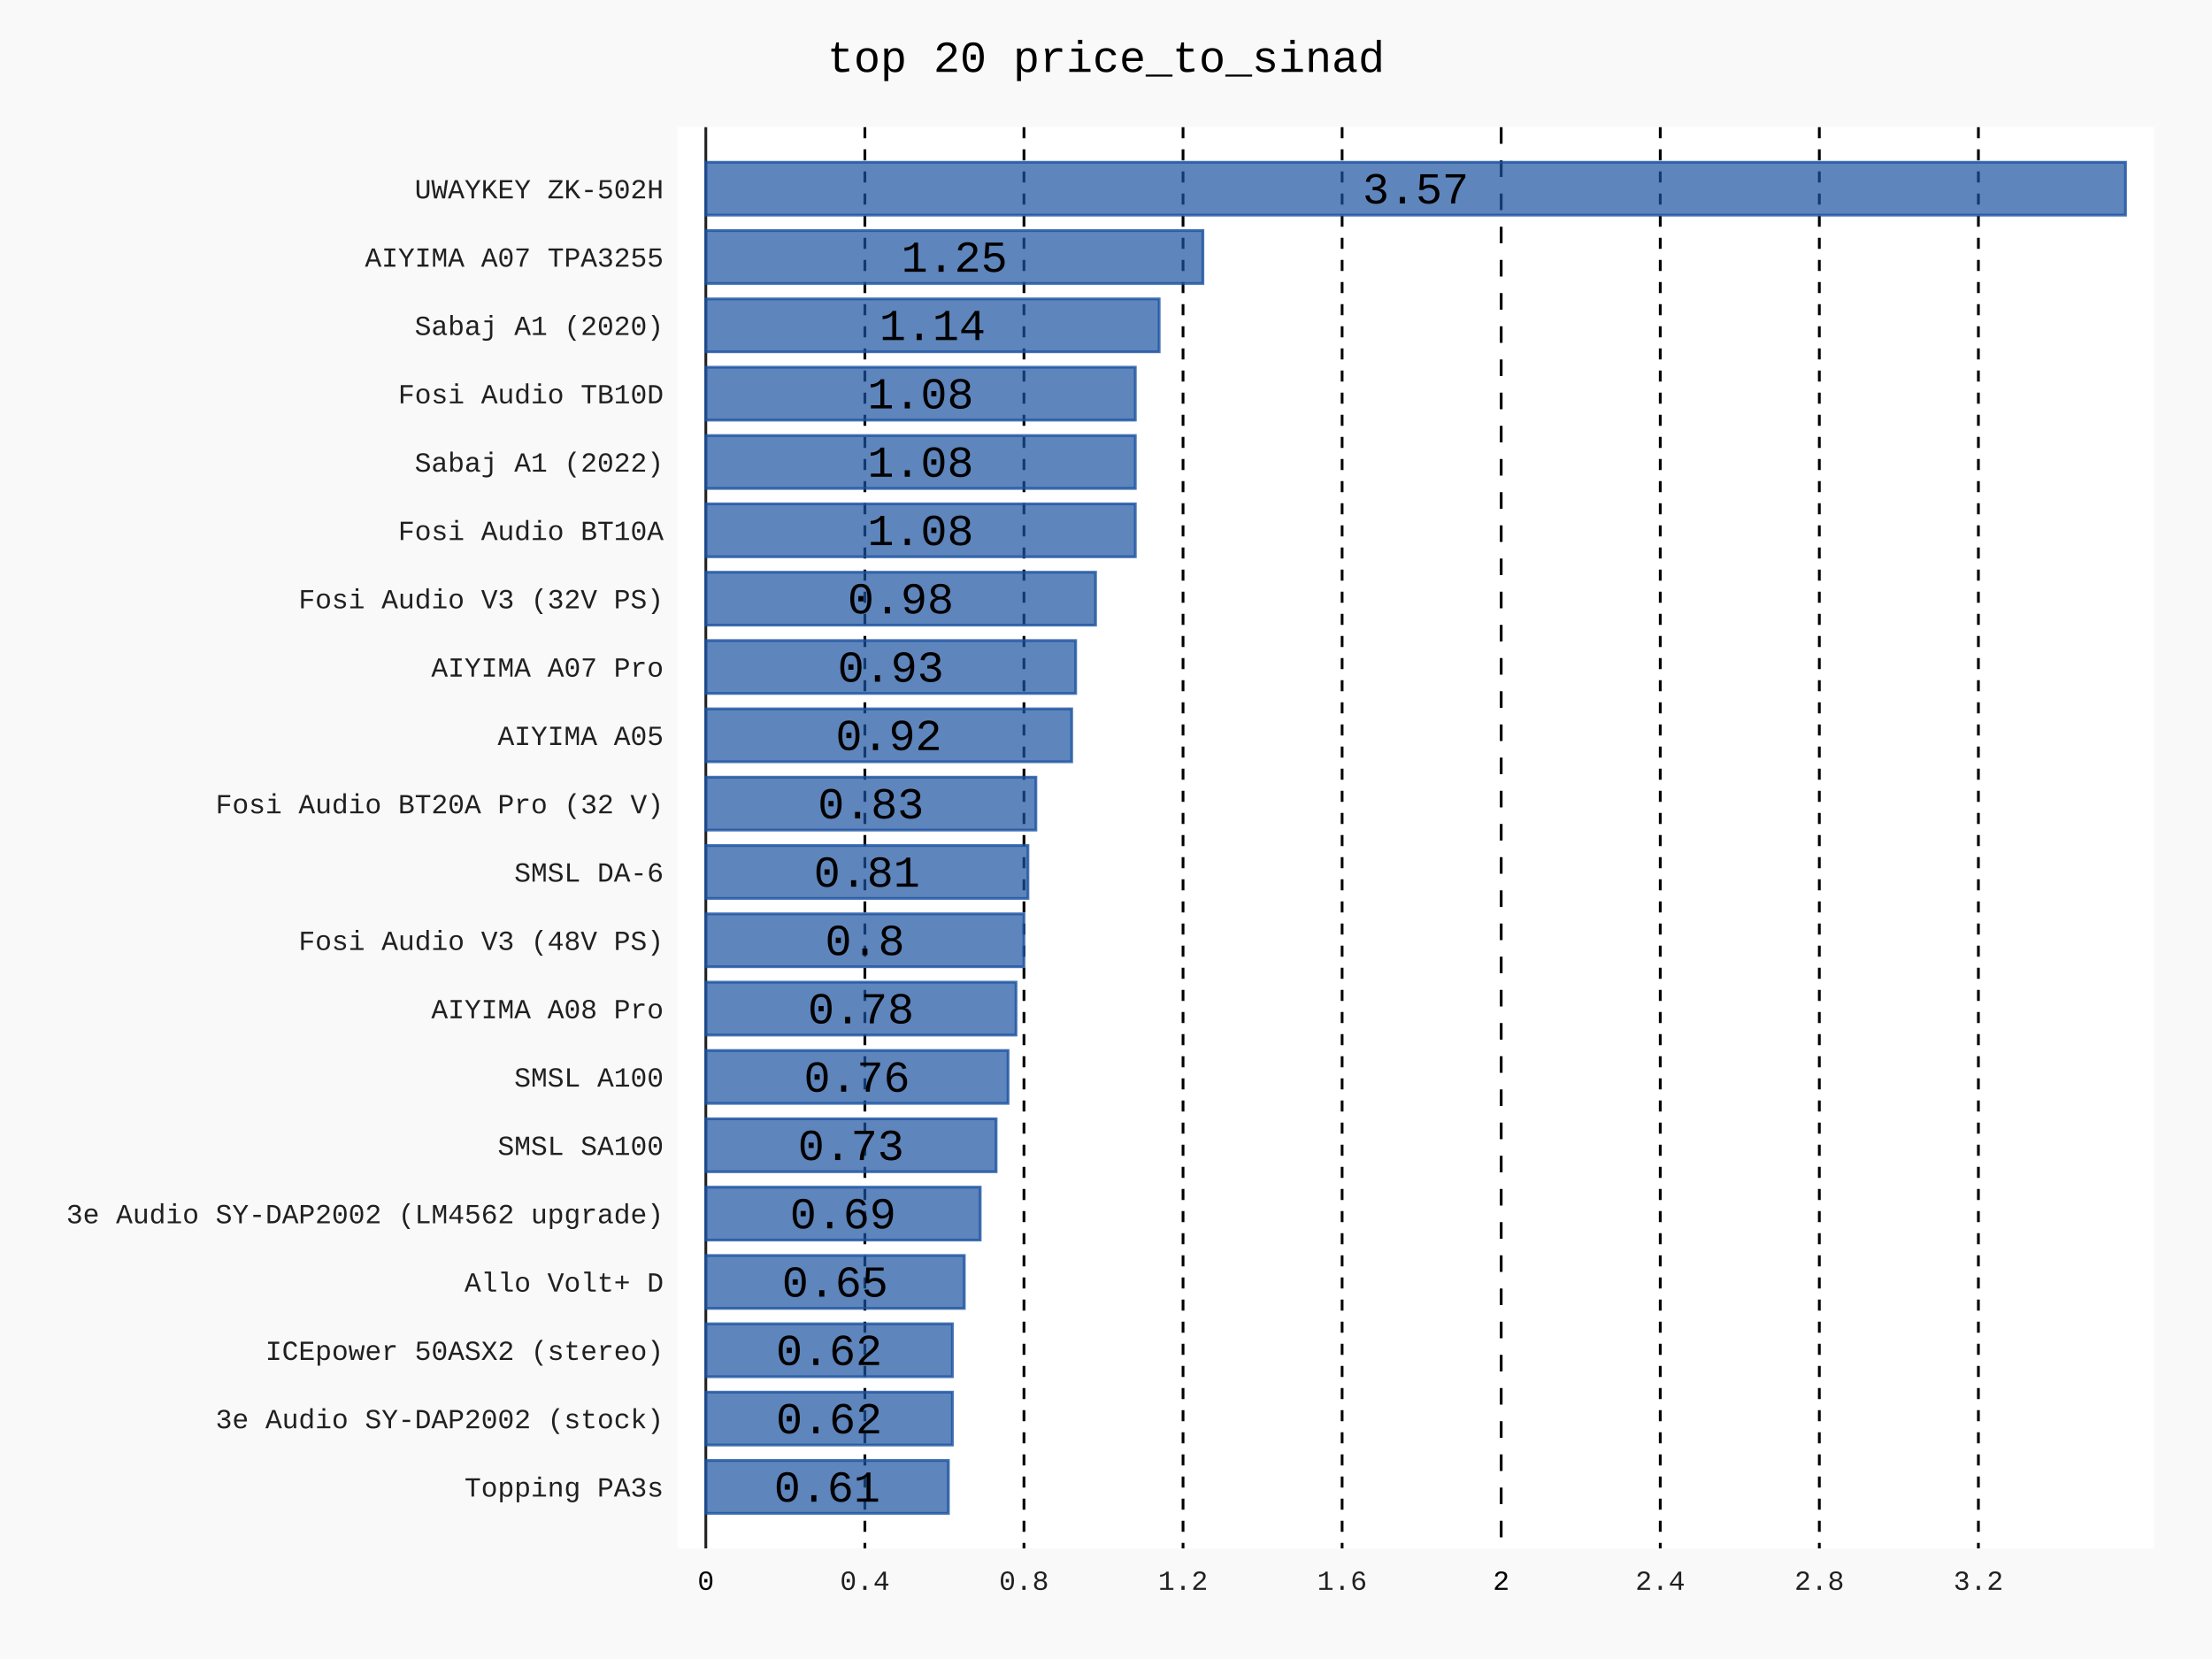
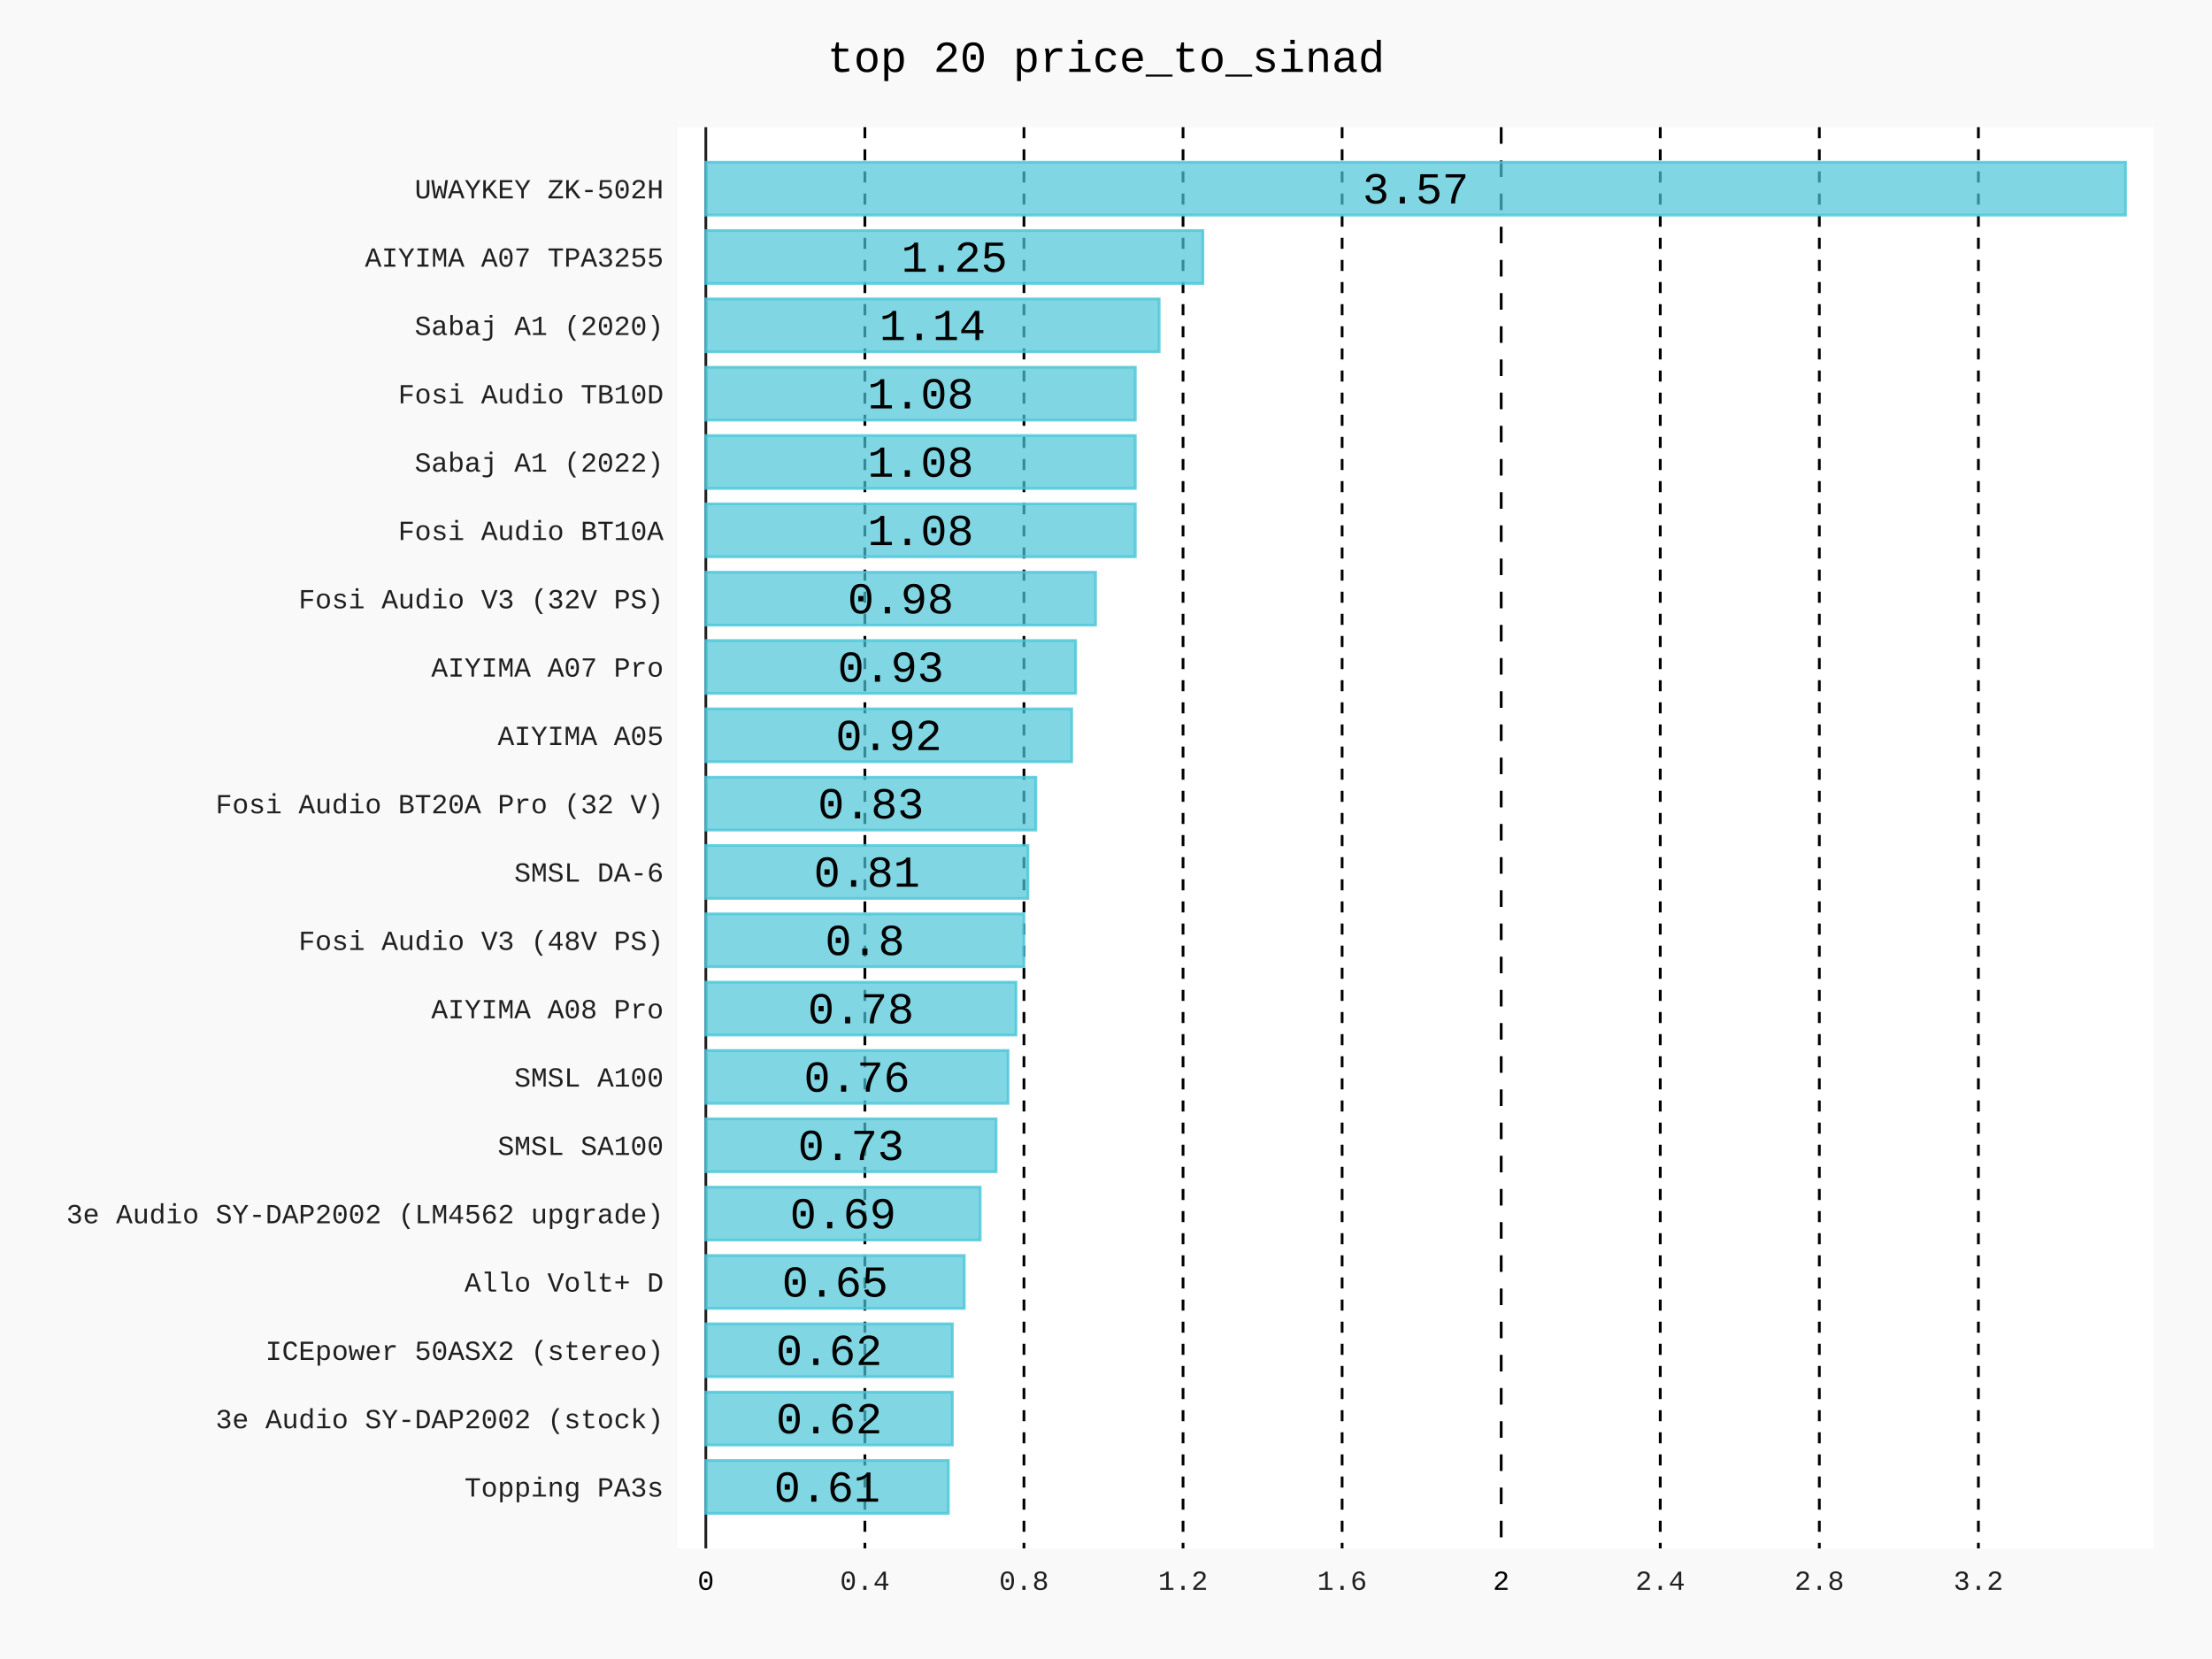
- <svg xmlns="http://www.w3.org/2000/svg" id="chart-399b4c1a-0998-4d8a-8119-c6c824c0074c" class="pygal-chart" viewBox="0 0 800 600">
+ <svg xmlns="http://www.w3.org/2000/svg" id="chart-66f412f0-a011-4536-8a07-60fffaa59c43" class="pygal-chart" viewBox="0 0 800 600">
  <defs>
-     <style type="text/css">#chart-399b4c1a-0998-4d8a-8119-c6c824c0074c{-webkit-user-select:none;-webkit-font-smoothing:antialiased;font-family:Consolas,"Liberation Mono",Menlo,Courier,monospace}#chart-399b4c1a-0998-4d8a-8119-c6c824c0074c .title{font-family:Consolas,"Liberation Mono",Menlo,Courier,monospace;font-size:16px}#chart-399b4c1a-0998-4d8a-8119-c6c824c0074c .legends .legend text{font-family:Consolas,"Liberation Mono",Menlo,Courier,monospace;font-size:14px}#chart-399b4c1a-0998-4d8a-8119-c6c824c0074c .axis text{font-family:Consolas,"Liberation Mono",Menlo,Courier,monospace;font-size:10px}#chart-399b4c1a-0998-4d8a-8119-c6c824c0074c .axis text.major{font-family:Consolas,"Liberation Mono",Menlo,Courier,monospace;font-size:10px}#chart-399b4c1a-0998-4d8a-8119-c6c824c0074c .text-overlay text.value{font-family:Consolas,"Liberation Mono",Menlo,Courier,monospace;font-size:16px}#chart-399b4c1a-0998-4d8a-8119-c6c824c0074c .text-overlay text.label{font-family:Consolas,"Liberation Mono",Menlo,Courier,monospace;font-size:10px}#chart-399b4c1a-0998-4d8a-8119-c6c824c0074c .tooltip{font-family:Consolas,"Liberation Mono",Menlo,Courier,monospace;font-size:14px}#chart-399b4c1a-0998-4d8a-8119-c6c824c0074c text.no_data{font-family:Consolas,"Liberation Mono",Menlo,Courier,monospace;font-size:64px}
- #chart-399b4c1a-0998-4d8a-8119-c6c824c0074c{background-color:rgba(249,249,249,1)}#chart-399b4c1a-0998-4d8a-8119-c6c824c0074c path,#chart-399b4c1a-0998-4d8a-8119-c6c824c0074c line,#chart-399b4c1a-0998-4d8a-8119-c6c824c0074c rect,#chart-399b4c1a-0998-4d8a-8119-c6c824c0074c circle{-webkit-transition:150ms;-moz-transition:150ms;transition:150ms}#chart-399b4c1a-0998-4d8a-8119-c6c824c0074c .graph &gt; .background{fill:rgba(249,249,249,1)}#chart-399b4c1a-0998-4d8a-8119-c6c824c0074c .plot &gt; .background{fill:rgba(255,255,255,1)}#chart-399b4c1a-0998-4d8a-8119-c6c824c0074c .graph{fill:rgba(0,0,0,.87)}#chart-399b4c1a-0998-4d8a-8119-c6c824c0074c text.no_data{fill:rgba(0,0,0,1)}#chart-399b4c1a-0998-4d8a-8119-c6c824c0074c .title{fill:rgba(0,0,0,1)}#chart-399b4c1a-0998-4d8a-8119-c6c824c0074c .legends .legend text{fill:rgba(0,0,0,.87)}#chart-399b4c1a-0998-4d8a-8119-c6c824c0074c .legends .legend:hover text{fill:rgba(0,0,0,1)}#chart-399b4c1a-0998-4d8a-8119-c6c824c0074c .axis .line{stroke:rgba(0,0,0,1)}#chart-399b4c1a-0998-4d8a-8119-c6c824c0074c .axis .guide.line{stroke:rgba(0,0,0,.54)}#chart-399b4c1a-0998-4d8a-8119-c6c824c0074c .axis .major.line{stroke:rgba(0,0,0,.87)}#chart-399b4c1a-0998-4d8a-8119-c6c824c0074c .axis text.major{fill:rgba(0,0,0,1)}#chart-399b4c1a-0998-4d8a-8119-c6c824c0074c .axis.y .guides:hover .guide.line,#chart-399b4c1a-0998-4d8a-8119-c6c824c0074c .line-graph .axis.x .guides:hover .guide.line,#chart-399b4c1a-0998-4d8a-8119-c6c824c0074c .stackedline-graph .axis.x .guides:hover .guide.line,#chart-399b4c1a-0998-4d8a-8119-c6c824c0074c .xy-graph .axis.x .guides:hover .guide.line{stroke:rgba(0,0,0,1)}#chart-399b4c1a-0998-4d8a-8119-c6c824c0074c .axis .guides:hover text{fill:rgba(0,0,0,1)}#chart-399b4c1a-0998-4d8a-8119-c6c824c0074c .reactive{fill-opacity:.7;stroke-opacity:.8;stroke-width:1}#chart-399b4c1a-0998-4d8a-8119-c6c824c0074c .ci{stroke:rgba(0,0,0,.87)}#chart-399b4c1a-0998-4d8a-8119-c6c824c0074c .reactive.active,#chart-399b4c1a-0998-4d8a-8119-c6c824c0074c .active .reactive{fill-opacity:.8;stroke-opacity:.9;stroke-width:4}#chart-399b4c1a-0998-4d8a-8119-c6c824c0074c .ci .reactive.active{stroke-width:1.5}#chart-399b4c1a-0998-4d8a-8119-c6c824c0074c .series text{fill:rgba(0,0,0,1)}#chart-399b4c1a-0998-4d8a-8119-c6c824c0074c .tooltip rect{fill:rgba(255,255,255,1);stroke:rgba(0,0,0,1);-webkit-transition:opacity 150ms;-moz-transition:opacity 150ms;transition:opacity 150ms}#chart-399b4c1a-0998-4d8a-8119-c6c824c0074c .tooltip .label{fill:rgba(0,0,0,.87)}#chart-399b4c1a-0998-4d8a-8119-c6c824c0074c .tooltip .label{fill:rgba(0,0,0,.87)}#chart-399b4c1a-0998-4d8a-8119-c6c824c0074c .tooltip .legend{font-size:.8em;fill:rgba(0,0,0,.54)}#chart-399b4c1a-0998-4d8a-8119-c6c824c0074c .tooltip .x_label{font-size:.6em;fill:rgba(0,0,0,1)}#chart-399b4c1a-0998-4d8a-8119-c6c824c0074c .tooltip .xlink{font-size:.5em;text-decoration:underline}#chart-399b4c1a-0998-4d8a-8119-c6c824c0074c .tooltip .value{font-size:1.5em}#chart-399b4c1a-0998-4d8a-8119-c6c824c0074c .bound{font-size:.5em}#chart-399b4c1a-0998-4d8a-8119-c6c824c0074c .max-value{font-size:.75em;fill:rgba(0,0,0,.54)}#chart-399b4c1a-0998-4d8a-8119-c6c824c0074c .map-element{fill:rgba(255,255,255,1);stroke:rgba(0,0,0,.54) !important}#chart-399b4c1a-0998-4d8a-8119-c6c824c0074c .map-element .reactive{fill-opacity:inherit;stroke-opacity:inherit}#chart-399b4c1a-0998-4d8a-8119-c6c824c0074c .color-0,#chart-399b4c1a-0998-4d8a-8119-c6c824c0074c .color-0 a:visited{stroke:#1B52A0;fill:#1B52A0}#chart-399b4c1a-0998-4d8a-8119-c6c824c0074c .text-overlay .color-0 text{fill:black}
- #chart-399b4c1a-0998-4d8a-8119-c6c824c0074c text.no_data{text-anchor:middle}#chart-399b4c1a-0998-4d8a-8119-c6c824c0074c .guide.line{fill:none}#chart-399b4c1a-0998-4d8a-8119-c6c824c0074c .centered{text-anchor:middle}#chart-399b4c1a-0998-4d8a-8119-c6c824c0074c .title{text-anchor:middle}#chart-399b4c1a-0998-4d8a-8119-c6c824c0074c .legends .legend text{fill-opacity:1}#chart-399b4c1a-0998-4d8a-8119-c6c824c0074c .axis.x text{text-anchor:middle}#chart-399b4c1a-0998-4d8a-8119-c6c824c0074c .axis.x:not(.web) text[transform]{text-anchor:start}#chart-399b4c1a-0998-4d8a-8119-c6c824c0074c .axis.x:not(.web) text[transform].backwards{text-anchor:end}#chart-399b4c1a-0998-4d8a-8119-c6c824c0074c .axis.y text{text-anchor:end}#chart-399b4c1a-0998-4d8a-8119-c6c824c0074c .axis.y text[transform].backwards{text-anchor:start}#chart-399b4c1a-0998-4d8a-8119-c6c824c0074c .axis.y2 text{text-anchor:start}#chart-399b4c1a-0998-4d8a-8119-c6c824c0074c .axis.y2 text[transform].backwards{text-anchor:end}#chart-399b4c1a-0998-4d8a-8119-c6c824c0074c .axis .guide.line{stroke-dasharray:4,4;stroke:black}#chart-399b4c1a-0998-4d8a-8119-c6c824c0074c .axis .major.guide.line{stroke-dasharray:6,6;stroke:black}#chart-399b4c1a-0998-4d8a-8119-c6c824c0074c .horizontal .axis.y .guide.line,#chart-399b4c1a-0998-4d8a-8119-c6c824c0074c .horizontal .axis.y2 .guide.line,#chart-399b4c1a-0998-4d8a-8119-c6c824c0074c .vertical .axis.x .guide.line{opacity:0}#chart-399b4c1a-0998-4d8a-8119-c6c824c0074c .horizontal .axis.always_show .guide.line,#chart-399b4c1a-0998-4d8a-8119-c6c824c0074c .vertical .axis.always_show .guide.line{opacity:1 !important}#chart-399b4c1a-0998-4d8a-8119-c6c824c0074c .axis.y .guides:hover .guide.line,#chart-399b4c1a-0998-4d8a-8119-c6c824c0074c .axis.y2 .guides:hover .guide.line,#chart-399b4c1a-0998-4d8a-8119-c6c824c0074c .axis.x .guides:hover .guide.line{opacity:1}#chart-399b4c1a-0998-4d8a-8119-c6c824c0074c .axis .guides:hover text{opacity:1}#chart-399b4c1a-0998-4d8a-8119-c6c824c0074c .nofill{fill:none}#chart-399b4c1a-0998-4d8a-8119-c6c824c0074c .subtle-fill{fill-opacity:.2}#chart-399b4c1a-0998-4d8a-8119-c6c824c0074c .dot{stroke-width:1px;fill-opacity:1;stroke-opacity:1}#chart-399b4c1a-0998-4d8a-8119-c6c824c0074c .dot.active{stroke-width:5px}#chart-399b4c1a-0998-4d8a-8119-c6c824c0074c .dot.negative{fill:transparent}#chart-399b4c1a-0998-4d8a-8119-c6c824c0074c text,#chart-399b4c1a-0998-4d8a-8119-c6c824c0074c tspan{stroke:none !important}#chart-399b4c1a-0998-4d8a-8119-c6c824c0074c .series text.active{opacity:1}#chart-399b4c1a-0998-4d8a-8119-c6c824c0074c .tooltip rect{fill-opacity:.95;stroke-width:.5}#chart-399b4c1a-0998-4d8a-8119-c6c824c0074c .tooltip text{fill-opacity:1}#chart-399b4c1a-0998-4d8a-8119-c6c824c0074c .showable{visibility:hidden}#chart-399b4c1a-0998-4d8a-8119-c6c824c0074c .showable.shown{visibility:visible}#chart-399b4c1a-0998-4d8a-8119-c6c824c0074c .gauge-background{fill:rgba(229,229,229,1);stroke:none}#chart-399b4c1a-0998-4d8a-8119-c6c824c0074c .bg-lines{stroke:rgba(249,249,249,1);stroke-width:2px}</style>
+     <style type="text/css">#chart-66f412f0-a011-4536-8a07-60fffaa59c43{-webkit-user-select:none;-webkit-font-smoothing:antialiased;font-family:Consolas,"Liberation Mono",Menlo,Courier,monospace}#chart-66f412f0-a011-4536-8a07-60fffaa59c43 .title{font-family:Consolas,"Liberation Mono",Menlo,Courier,monospace;font-size:16px}#chart-66f412f0-a011-4536-8a07-60fffaa59c43 .legends .legend text{font-family:Consolas,"Liberation Mono",Menlo,Courier,monospace;font-size:14px}#chart-66f412f0-a011-4536-8a07-60fffaa59c43 .axis text{font-family:Consolas,"Liberation Mono",Menlo,Courier,monospace;font-size:10px}#chart-66f412f0-a011-4536-8a07-60fffaa59c43 .axis text.major{font-family:Consolas,"Liberation Mono",Menlo,Courier,monospace;font-size:10px}#chart-66f412f0-a011-4536-8a07-60fffaa59c43 .text-overlay text.value{font-family:Consolas,"Liberation Mono",Menlo,Courier,monospace;font-size:16px}#chart-66f412f0-a011-4536-8a07-60fffaa59c43 .text-overlay text.label{font-family:Consolas,"Liberation Mono",Menlo,Courier,monospace;font-size:10px}#chart-66f412f0-a011-4536-8a07-60fffaa59c43 .tooltip{font-family:Consolas,"Liberation Mono",Menlo,Courier,monospace;font-size:14px}#chart-66f412f0-a011-4536-8a07-60fffaa59c43 text.no_data{font-family:Consolas,"Liberation Mono",Menlo,Courier,monospace;font-size:64px}
+ #chart-66f412f0-a011-4536-8a07-60fffaa59c43{background-color:rgba(249,249,249,1)}#chart-66f412f0-a011-4536-8a07-60fffaa59c43 path,#chart-66f412f0-a011-4536-8a07-60fffaa59c43 line,#chart-66f412f0-a011-4536-8a07-60fffaa59c43 rect,#chart-66f412f0-a011-4536-8a07-60fffaa59c43 circle{-webkit-transition:150ms;-moz-transition:150ms;transition:150ms}#chart-66f412f0-a011-4536-8a07-60fffaa59c43 .graph &gt; .background{fill:rgba(249,249,249,1)}#chart-66f412f0-a011-4536-8a07-60fffaa59c43 .plot &gt; .background{fill:rgba(255,255,255,1)}#chart-66f412f0-a011-4536-8a07-60fffaa59c43 .graph{fill:rgba(0,0,0,.87)}#chart-66f412f0-a011-4536-8a07-60fffaa59c43 text.no_data{fill:rgba(0,0,0,1)}#chart-66f412f0-a011-4536-8a07-60fffaa59c43 .title{fill:rgba(0,0,0,1)}#chart-66f412f0-a011-4536-8a07-60fffaa59c43 .legends .legend text{fill:rgba(0,0,0,.87)}#chart-66f412f0-a011-4536-8a07-60fffaa59c43 .legends .legend:hover text{fill:rgba(0,0,0,1)}#chart-66f412f0-a011-4536-8a07-60fffaa59c43 .axis .line{stroke:rgba(0,0,0,1)}#chart-66f412f0-a011-4536-8a07-60fffaa59c43 .axis .guide.line{stroke:rgba(0,0,0,.54)}#chart-66f412f0-a011-4536-8a07-60fffaa59c43 .axis .major.line{stroke:rgba(0,0,0,.87)}#chart-66f412f0-a011-4536-8a07-60fffaa59c43 .axis text.major{fill:rgba(0,0,0,1)}#chart-66f412f0-a011-4536-8a07-60fffaa59c43 .axis.y .guides:hover .guide.line,#chart-66f412f0-a011-4536-8a07-60fffaa59c43 .line-graph .axis.x .guides:hover .guide.line,#chart-66f412f0-a011-4536-8a07-60fffaa59c43 .stackedline-graph .axis.x .guides:hover .guide.line,#chart-66f412f0-a011-4536-8a07-60fffaa59c43 .xy-graph .axis.x .guides:hover .guide.line{stroke:rgba(0,0,0,1)}#chart-66f412f0-a011-4536-8a07-60fffaa59c43 .axis .guides:hover text{fill:rgba(0,0,0,1)}#chart-66f412f0-a011-4536-8a07-60fffaa59c43 .reactive{fill-opacity:.7;stroke-opacity:.8;stroke-width:1}#chart-66f412f0-a011-4536-8a07-60fffaa59c43 .ci{stroke:rgba(0,0,0,.87)}#chart-66f412f0-a011-4536-8a07-60fffaa59c43 .reactive.active,#chart-66f412f0-a011-4536-8a07-60fffaa59c43 .active .reactive{fill-opacity:.8;stroke-opacity:.9;stroke-width:4}#chart-66f412f0-a011-4536-8a07-60fffaa59c43 .ci .reactive.active{stroke-width:1.5}#chart-66f412f0-a011-4536-8a07-60fffaa59c43 .series text{fill:rgba(0,0,0,1)}#chart-66f412f0-a011-4536-8a07-60fffaa59c43 .tooltip rect{fill:rgba(255,255,255,1);stroke:rgba(0,0,0,1);-webkit-transition:opacity 150ms;-moz-transition:opacity 150ms;transition:opacity 150ms}#chart-66f412f0-a011-4536-8a07-60fffaa59c43 .tooltip .label{fill:rgba(0,0,0,.87)}#chart-66f412f0-a011-4536-8a07-60fffaa59c43 .tooltip .label{fill:rgba(0,0,0,.87)}#chart-66f412f0-a011-4536-8a07-60fffaa59c43 .tooltip .legend{font-size:.8em;fill:rgba(0,0,0,.54)}#chart-66f412f0-a011-4536-8a07-60fffaa59c43 .tooltip .x_label{font-size:.6em;fill:rgba(0,0,0,1)}#chart-66f412f0-a011-4536-8a07-60fffaa59c43 .tooltip .xlink{font-size:.5em;text-decoration:underline}#chart-66f412f0-a011-4536-8a07-60fffaa59c43 .tooltip .value{font-size:1.5em}#chart-66f412f0-a011-4536-8a07-60fffaa59c43 .bound{font-size:.5em}#chart-66f412f0-a011-4536-8a07-60fffaa59c43 .max-value{font-size:.75em;fill:rgba(0,0,0,.54)}#chart-66f412f0-a011-4536-8a07-60fffaa59c43 .map-element{fill:rgba(255,255,255,1);stroke:rgba(0,0,0,.54) !important}#chart-66f412f0-a011-4536-8a07-60fffaa59c43 .map-element .reactive{fill-opacity:inherit;stroke-opacity:inherit}#chart-66f412f0-a011-4536-8a07-60fffaa59c43 .color-0,#chart-66f412f0-a011-4536-8a07-60fffaa59c43 .color-0 a:visited{stroke:#4AC5D8;fill:#4AC5D8}#chart-66f412f0-a011-4536-8a07-60fffaa59c43 .text-overlay .color-0 text{fill:black}
+ #chart-66f412f0-a011-4536-8a07-60fffaa59c43 text.no_data{text-anchor:middle}#chart-66f412f0-a011-4536-8a07-60fffaa59c43 .guide.line{fill:none}#chart-66f412f0-a011-4536-8a07-60fffaa59c43 .centered{text-anchor:middle}#chart-66f412f0-a011-4536-8a07-60fffaa59c43 .title{text-anchor:middle}#chart-66f412f0-a011-4536-8a07-60fffaa59c43 .legends .legend text{fill-opacity:1}#chart-66f412f0-a011-4536-8a07-60fffaa59c43 .axis.x text{text-anchor:middle}#chart-66f412f0-a011-4536-8a07-60fffaa59c43 .axis.x:not(.web) text[transform]{text-anchor:start}#chart-66f412f0-a011-4536-8a07-60fffaa59c43 .axis.x:not(.web) text[transform].backwards{text-anchor:end}#chart-66f412f0-a011-4536-8a07-60fffaa59c43 .axis.y text{text-anchor:end}#chart-66f412f0-a011-4536-8a07-60fffaa59c43 .axis.y text[transform].backwards{text-anchor:start}#chart-66f412f0-a011-4536-8a07-60fffaa59c43 .axis.y2 text{text-anchor:start}#chart-66f412f0-a011-4536-8a07-60fffaa59c43 .axis.y2 text[transform].backwards{text-anchor:end}#chart-66f412f0-a011-4536-8a07-60fffaa59c43 .axis .guide.line{stroke-dasharray:4,4;stroke:black}#chart-66f412f0-a011-4536-8a07-60fffaa59c43 .axis .major.guide.line{stroke-dasharray:6,6;stroke:black}#chart-66f412f0-a011-4536-8a07-60fffaa59c43 .horizontal .axis.y .guide.line,#chart-66f412f0-a011-4536-8a07-60fffaa59c43 .horizontal .axis.y2 .guide.line,#chart-66f412f0-a011-4536-8a07-60fffaa59c43 .vertical .axis.x .guide.line{opacity:0}#chart-66f412f0-a011-4536-8a07-60fffaa59c43 .horizontal .axis.always_show .guide.line,#chart-66f412f0-a011-4536-8a07-60fffaa59c43 .vertical .axis.always_show .guide.line{opacity:1 !important}#chart-66f412f0-a011-4536-8a07-60fffaa59c43 .axis.y .guides:hover .guide.line,#chart-66f412f0-a011-4536-8a07-60fffaa59c43 .axis.y2 .guides:hover .guide.line,#chart-66f412f0-a011-4536-8a07-60fffaa59c43 .axis.x .guides:hover .guide.line{opacity:1}#chart-66f412f0-a011-4536-8a07-60fffaa59c43 .axis .guides:hover text{opacity:1}#chart-66f412f0-a011-4536-8a07-60fffaa59c43 .nofill{fill:none}#chart-66f412f0-a011-4536-8a07-60fffaa59c43 .subtle-fill{fill-opacity:.2}#chart-66f412f0-a011-4536-8a07-60fffaa59c43 .dot{stroke-width:1px;fill-opacity:1;stroke-opacity:1}#chart-66f412f0-a011-4536-8a07-60fffaa59c43 .dot.active{stroke-width:5px}#chart-66f412f0-a011-4536-8a07-60fffaa59c43 .dot.negative{fill:transparent}#chart-66f412f0-a011-4536-8a07-60fffaa59c43 text,#chart-66f412f0-a011-4536-8a07-60fffaa59c43 tspan{stroke:none !important}#chart-66f412f0-a011-4536-8a07-60fffaa59c43 .series text.active{opacity:1}#chart-66f412f0-a011-4536-8a07-60fffaa59c43 .tooltip rect{fill-opacity:.95;stroke-width:.5}#chart-66f412f0-a011-4536-8a07-60fffaa59c43 .tooltip text{fill-opacity:1}#chart-66f412f0-a011-4536-8a07-60fffaa59c43 .showable{visibility:hidden}#chart-66f412f0-a011-4536-8a07-60fffaa59c43 .showable.shown{visibility:visible}#chart-66f412f0-a011-4536-8a07-60fffaa59c43 .gauge-background{fill:rgba(229,229,229,1);stroke:none}#chart-66f412f0-a011-4536-8a07-60fffaa59c43 .bg-lines{stroke:rgba(249,249,249,1);stroke-width:2px}</style>
  </defs>
  <g class="graph horizontalbar-graph horizontal">
    <rect x="0" y="0" width="800" height="600" class="background" />
    <g transform="translate(245, 46)" class="plot">
      <rect x="0" y="0" width="534.0" height="514" class="background" />
      <g class="axis y">
        <g class="guides">
          <text x="-5" y="495.26" class="">Topping PA3s</text>
        </g>
        <g class="guides">
          <text x="-5" y="470.548" class="">3e Audio SY-DAP2002 (stock)</text>
        </g>
        <g class="guides">
          <text x="-5" y="445.837" class="">ICEpower 50ASX2 (stereo)</text>
        </g>
        <g class="guides">
          <text x="-5" y="421.125" class="">Allo Volt+ D</text>
        </g>
        <g class="guides">
          <text x="-5" y="396.413" class="">3e Audio SY-DAP2002 (LM4562 upgrade)</text>
        </g>
        <g class="guides">
          <text x="-5" y="371.702" class="">SMSL SA100</text>
        </g>
        <g class="guides">
          <text x="-5" y="346.99" class="">SMSL A100</text>
        </g>
        <g class="guides">
          <text x="-5" y="322.279" class="">AIYIMA A08 Pro</text>
        </g>
        <g class="guides">
          <text x="-5" y="297.567" class="">Fosi Audio V3 (48V PS)</text>
        </g>
        <g class="guides">
          <text x="-5" y="272.856" class="">SMSL DA-6</text>
        </g>
        <g class="guides">
          <text x="-5" y="248.144" class="">Fosi Audio BT20A Pro (32 V)</text>
        </g>
        <g class="guides">
          <text x="-5" y="223.433" class="">AIYIMA A05</text>
        </g>
        <g class="guides">
          <text x="-5" y="198.721" class="">AIYIMA A07 Pro</text>
        </g>
        <g class="guides">
          <text x="-5" y="174.01" class="">Fosi Audio V3 (32V PS)</text>
        </g>
        <g class="guides">
          <text x="-5" y="149.298" class="">Fosi Audio BT10A</text>
        </g>
        <g class="guides">
          <text x="-5" y="124.587" class="">Sabaj A1 (2022)</text>
        </g>
        <g class="guides">
          <text x="-5" y="99.875" class="">Fosi Audio TB10D</text>
        </g>
        <g class="guides">
          <text x="-5" y="75.163" class="">Sabaj A1 (2020)</text>
        </g>
        <g class="guides">
          <text x="-5" y="50.452" class="">AIYIMA A07 TPA3255</text>
        </g>
        <g class="guides">
          <text x="-5" y="25.74" class="">UWAYKEY ZK-502H</text>
        </g>
      </g>
      <g class="axis x always_show">
        <g class="guides">
          <path d="M10.269 0 v514" class="axis major line" />
          <text x="10.269" y="529.0" class="major">0</text>
        </g>
        <g class="guides">
          <path d="M67.8 0 v514" class="guide line" />
          <text x="67.8" y="529.0" class="">0.4</text>
        </g>
        <g class="guides">
          <path d="M125.331 0 v514" class="guide line" />
          <text x="125.331" y="529.0" class="">0.8</text>
        </g>
        <g class="guides">
          <path d="M182.861 0 v514" class="guide line" />
          <text x="182.861" y="529.0" class="">1.2</text>
        </g>
        <g class="guides">
          <path d="M240.392 0 v514" class="guide line" />
          <text x="240.392" y="529.0" class="">1.6</text>
        </g>
        <g class="guides">
          <path d="M297.923 0 v514" class="major guide line" />
          <text x="297.923" y="529.0" class="major">2</text>
        </g>
        <g class="guides">
          <path d="M355.453 0 v514" class="guide line" />
          <text x="355.453" y="529.0" class="">2.4</text>
        </g>
        <g class="guides">
          <path d="M412.984 0 v514" class="guide line" />
          <text x="412.984" y="529.0" class="">2.8</text>
        </g>
        <g class="guides">
          <path d="M470.515 0 v514" class="guide line" />
          <text x="470.515" y="529.0" class="">3.2</text>
        </g>
      </g>
      <g class="series serie-0 color-0">
        <g class="bars">
          <g class="bar">
            <rect x="10.269" y="482.191" rx="0" ry="0" width="87.734" height="19.137" class="rect reactive tooltip-trigger" />
          </g>
          <g class="bar">
            <rect x="10.269" y="457.48" rx="0" ry="0" width="89.173" height="19.137" class="rect reactive tooltip-trigger" />
          </g>
          <g class="bar">
            <rect x="10.269" y="432.768" rx="0" ry="0" width="89.173" height="19.137" class="rect reactive tooltip-trigger" />
          </g>
          <g class="bar">
            <rect x="10.269" y="408.057" rx="0" ry="0" width="93.487" height="19.137" class="rect reactive tooltip-trigger" />
          </g>
          <g class="bar">
            <rect x="10.269" y="383.345" rx="0" ry="0" width="99.24" height="19.137" class="rect reactive tooltip-trigger" />
          </g>
          <g class="bar">
            <rect x="10.269" y="358.634" rx="0" ry="0" width="104.994" height="19.137" class="rect reactive tooltip-trigger" />
          </g>
          <g class="bar">
            <rect x="10.269" y="333.922" rx="0" ry="0" width="109.308" height="19.137" class="rect reactive tooltip-trigger" />
          </g>
          <g class="bar">
            <rect x="10.269" y="309.211" rx="0" ry="0" width="112.185" height="19.137" class="rect reactive tooltip-trigger" />
          </g>
          <g class="bar">
            <rect x="10.269" y="284.499" rx="0" ry="0" width="115.061" height="19.137" class="rect reactive tooltip-trigger" />
          </g>
          <g class="bar">
            <rect x="10.269" y="259.787" rx="0" ry="0" width="116.5" height="19.137" class="rect reactive tooltip-trigger" />
          </g>
          <g class="bar">
            <rect x="10.269" y="235.076" rx="0" ry="0" width="119.376" height="19.137" class="rect reactive tooltip-trigger" />
          </g>
          <g class="bar">
            <rect x="10.269" y="210.364" rx="0" ry="0" width="132.321" height="19.137" class="rect reactive tooltip-trigger" />
          </g>
          <g class="bar">
            <rect x="10.269" y="185.653" rx="0" ry="0" width="133.759" height="19.137" class="rect reactive tooltip-trigger" />
          </g>
          <g class="bar">
            <rect x="10.269" y="160.941" rx="0" ry="0" width="140.95" height="19.137" class="rect reactive tooltip-trigger" />
          </g>
          <g class="bar">
            <rect x="10.269" y="136.23" rx="0" ry="0" width="155.333" height="19.137" class="rect reactive tooltip-trigger" />
          </g>
          <g class="bar">
            <rect x="10.269" y="111.518" rx="0" ry="0" width="155.333" height="19.137" class="rect reactive tooltip-trigger" />
          </g>
          <g class="bar">
            <rect x="10.269" y="86.807" rx="0" ry="0" width="155.333" height="19.137" class="rect reactive tooltip-trigger" />
          </g>
          <g class="bar">
            <rect x="10.269" y="62.095" rx="0" ry="0" width="163.963" height="19.137" class="rect reactive tooltip-trigger" />
          </g>
          <g class="bar">
            <rect x="10.269" y="37.384" rx="0" ry="0" width="179.783" height="19.137" class="rect reactive tooltip-trigger" />
          </g>
          <g class="bar">
            <rect x="10.269" y="12.672" rx="0" ry="0" width="513.462" height="19.137" class="rect reactive tooltip-trigger" />
          </g>
        </g>
      </g>
    </g>
    <g class="titles">
      <text x="400.0" y="26" class="title plot_title">top 20 price_to_sinad</text>
    </g>
    <g transform="translate(245, 46)" class="plot overlay">
      <g class="series serie-0 color-0" />
    </g>
    <g transform="translate(245, 46)" class="plot text-overlay">
      <g class="series serie-0 color-0">
        <text text-anchor="middle" x="54.136" y="497.093" class="value">0.61</text>
        <text text-anchor="middle" x="54.856" y="472.381" class="value">0.62</text>
        <text text-anchor="middle" x="54.856" y="447.67" class="value">0.62</text>
        <text text-anchor="middle" x="57.013" y="422.958" class="value">0.65</text>
        <text text-anchor="middle" x="59.889" y="398.247" class="value">0.69</text>
        <text text-anchor="middle" x="62.766" y="373.535" class="value">0.73</text>
        <text text-anchor="middle" x="64.923" y="348.824" class="value">0.76</text>
        <text text-anchor="middle" x="66.362" y="324.112" class="value">0.78</text>
        <text text-anchor="middle" x="67.8" y="299.401" class="value">0.8</text>
        <text text-anchor="middle" x="68.519" y="274.689" class="value">0.81</text>
        <text text-anchor="middle" x="69.957" y="249.978" class="value">0.83</text>
        <text text-anchor="middle" x="76.43" y="225.266" class="value">0.92</text>
        <text text-anchor="middle" x="77.149" y="200.554" class="value">0.93</text>
        <text text-anchor="middle" x="80.744" y="175.843" class="value">0.98</text>
        <text text-anchor="middle" x="87.936" y="151.131" class="value">1.08</text>
        <text text-anchor="middle" x="87.936" y="126.42" class="value">1.08</text>
        <text text-anchor="middle" x="87.936" y="101.708" class="value">1.08</text>
        <text text-anchor="middle" x="92.25" y="76.997" class="value">1.14</text>
        <text text-anchor="middle" x="100.161" y="52.285" class="value">1.25</text>
        <text text-anchor="middle" x="267" y="27.574" class="value">3.57</text>
      </g>
    </g>
    <g transform="translate(245, 46)" class="plot tooltip-overlay">
      <g transform="translate(0 0)" style="opacity: 0" class="tooltip">
        <rect rx="0" ry="0" width="0" height="0" class="tooltip-box" />
        <g class="text" />
      </g>
    </g>
  </g>
</svg>
